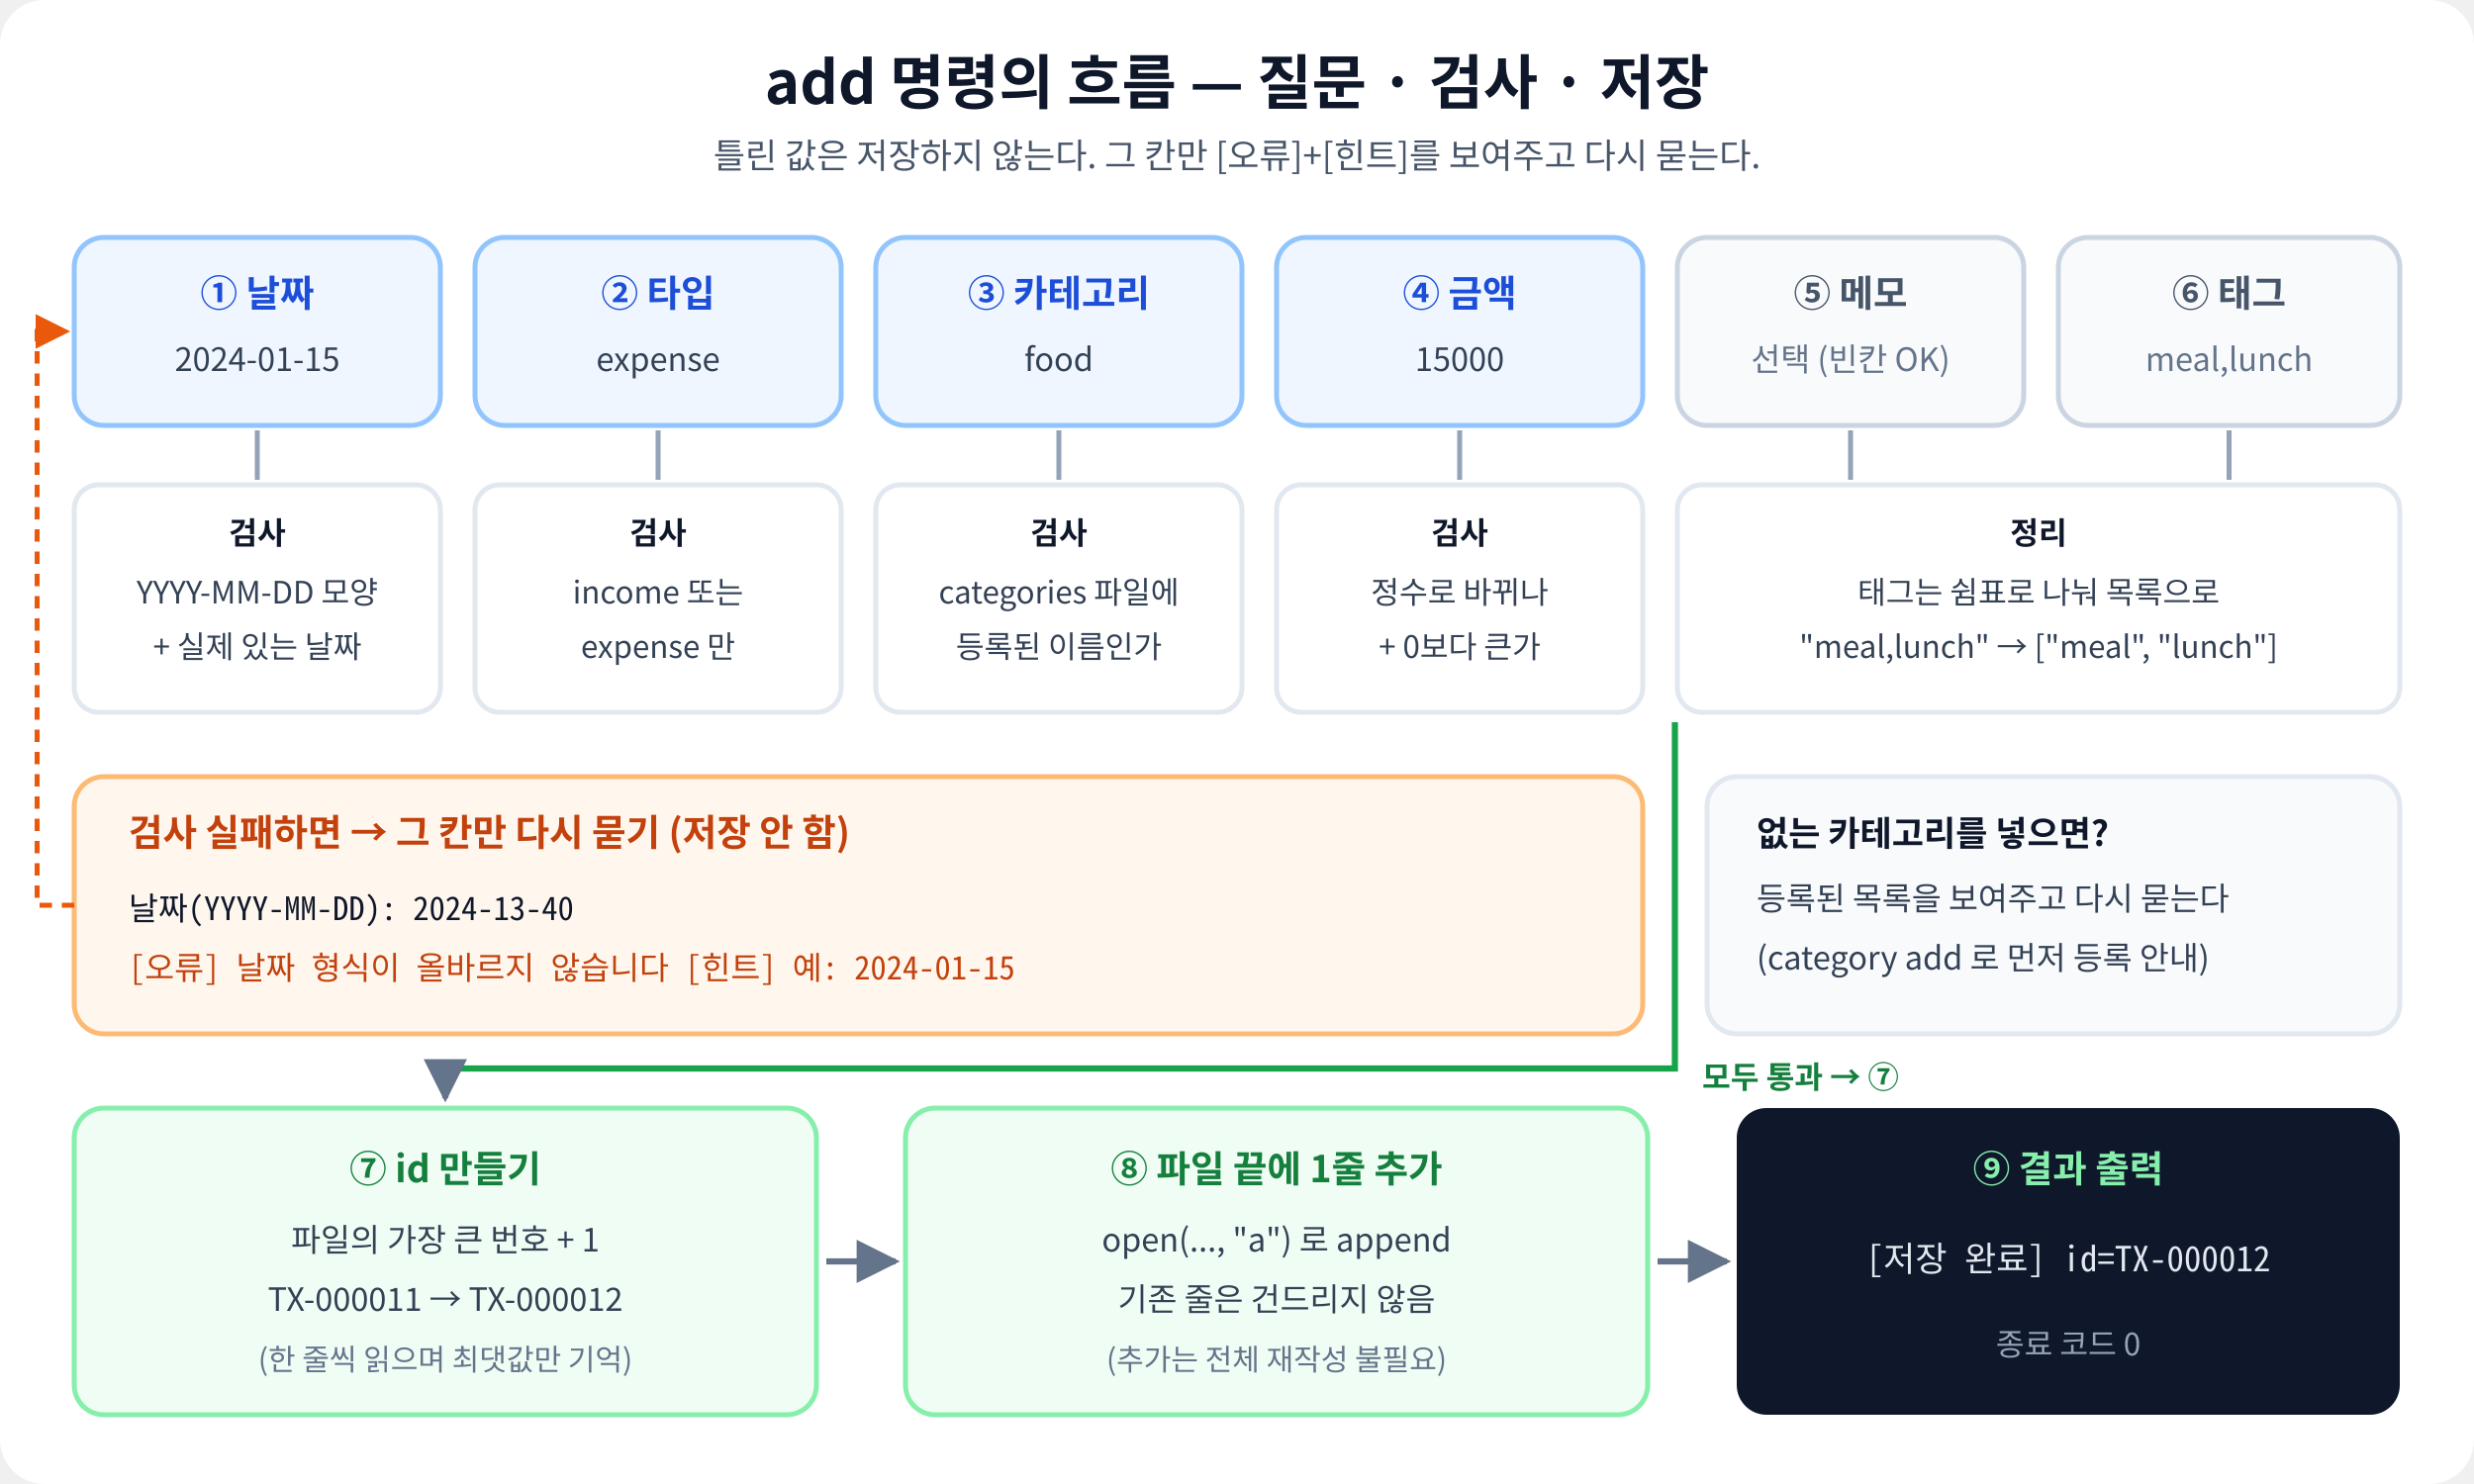
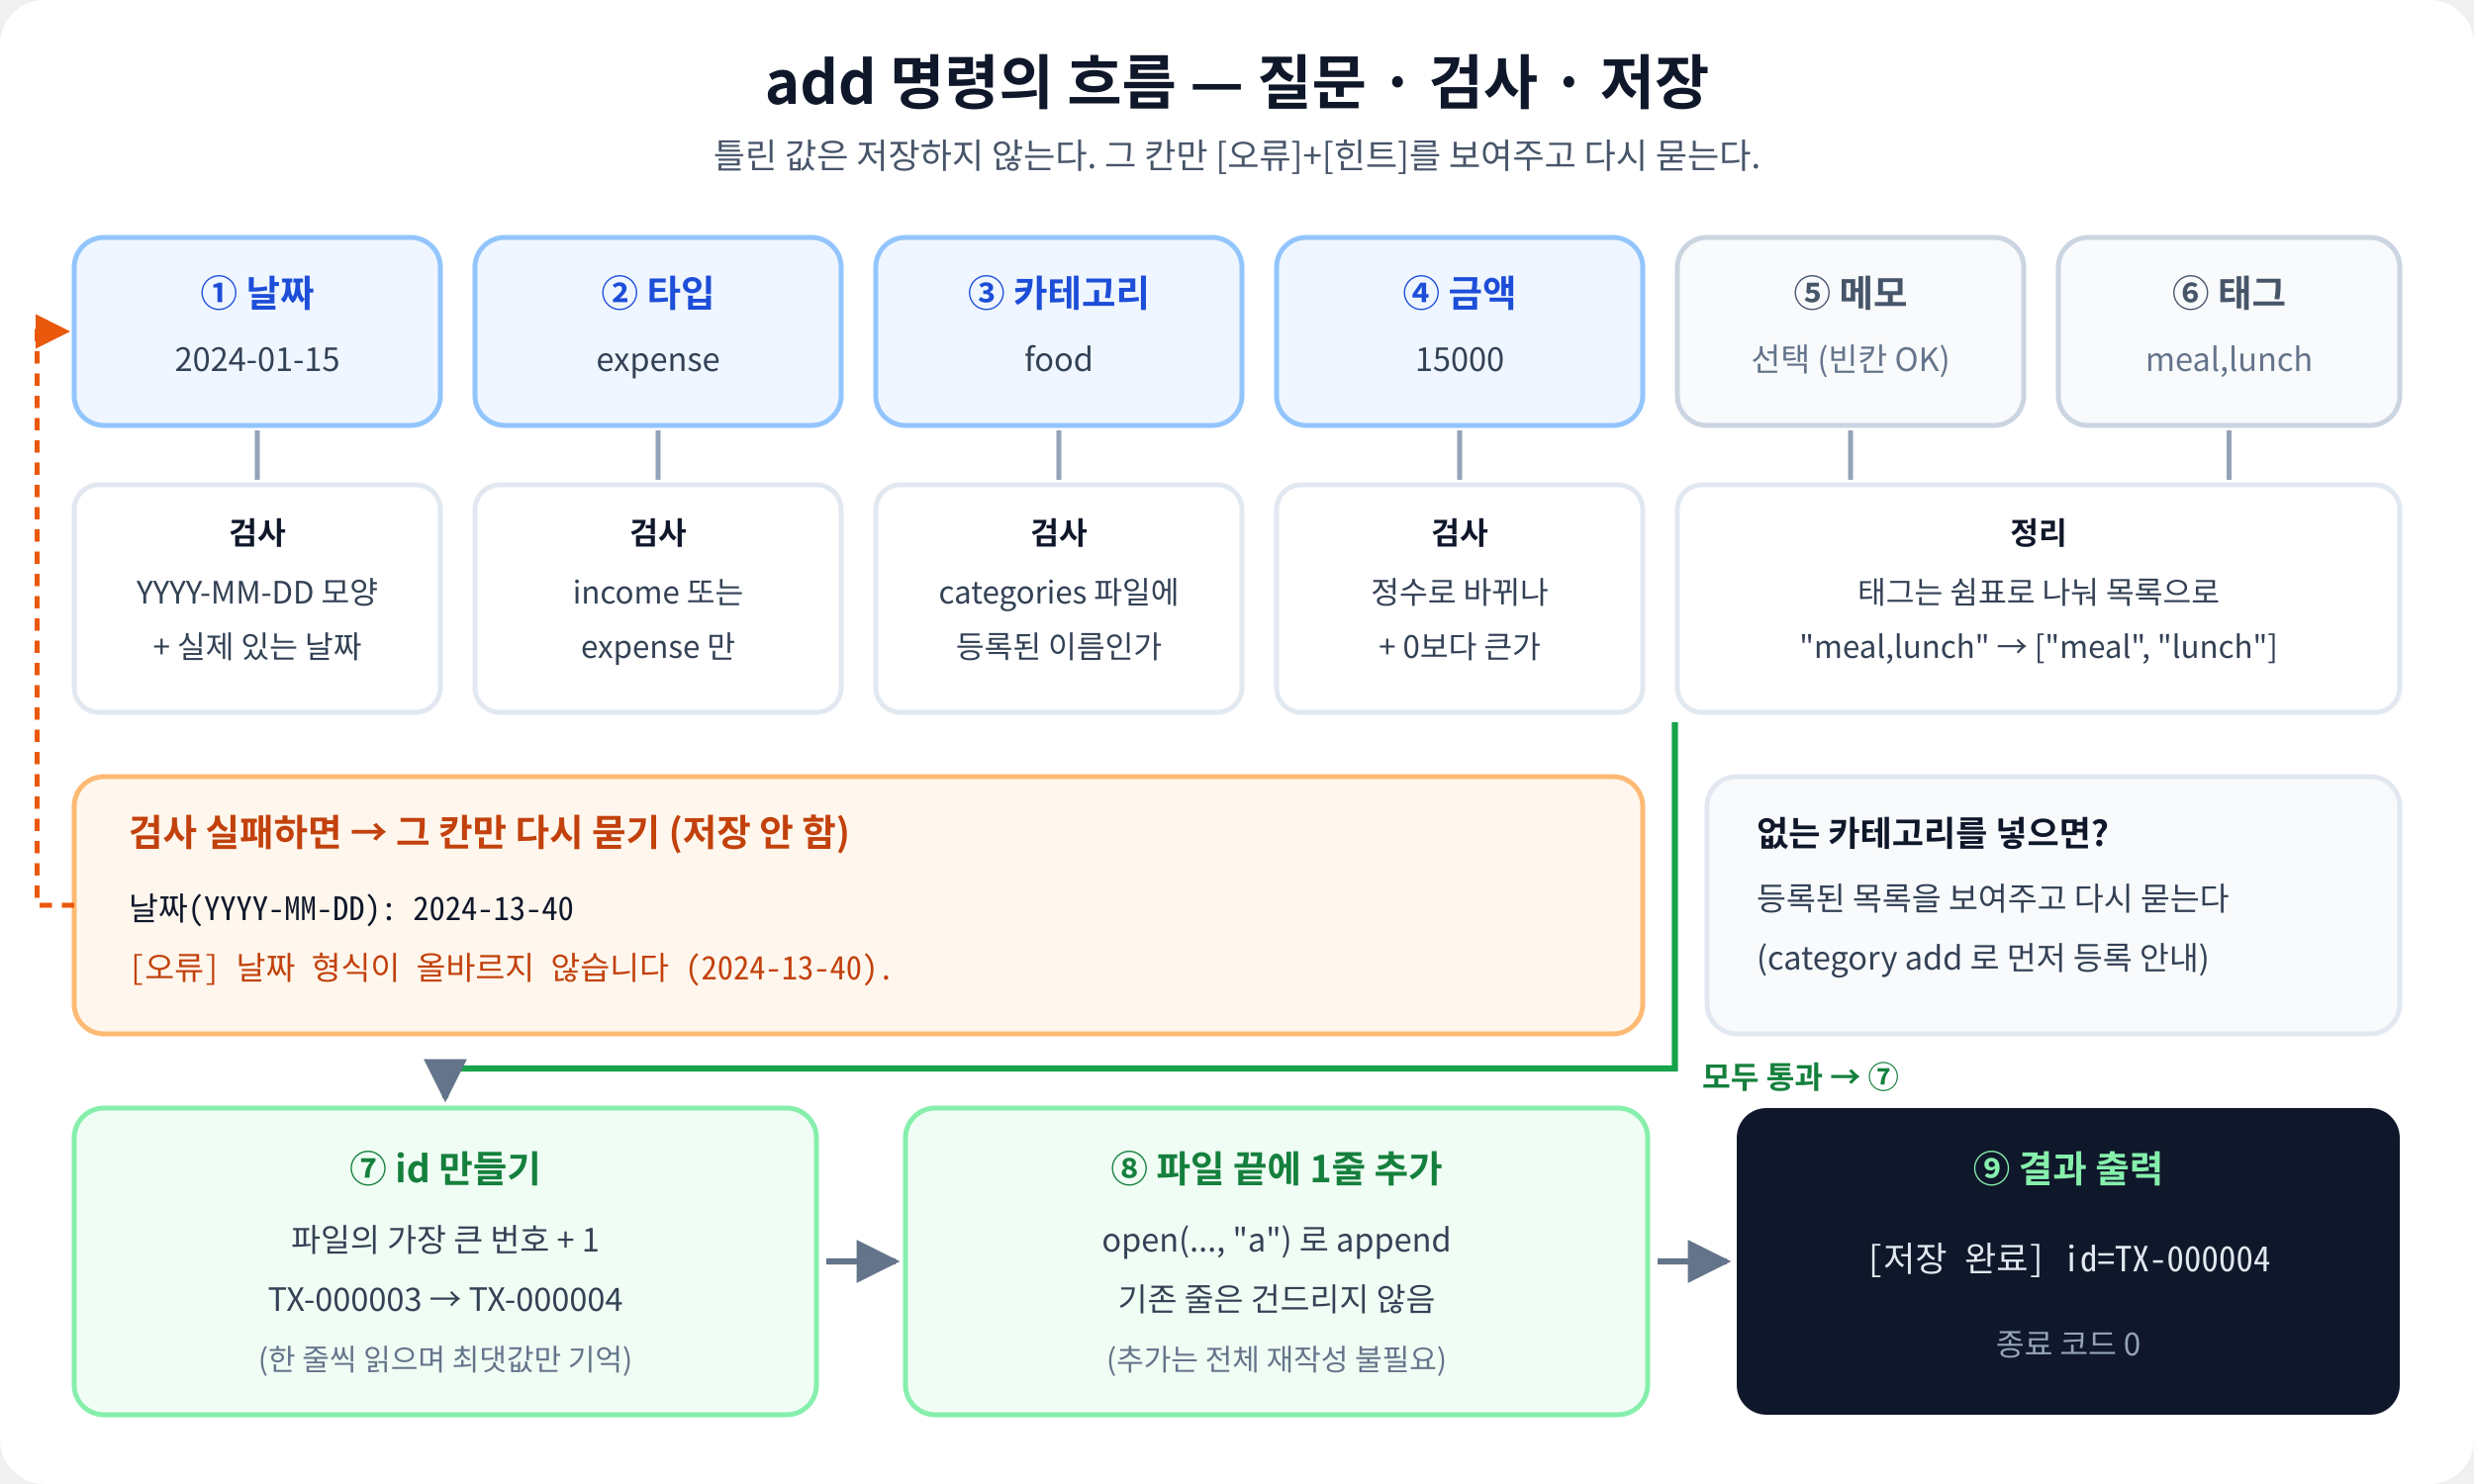
<svg xmlns="http://www.w3.org/2000/svg" viewBox="0 0 1000 600" width="1000" height="600" font-family="Pretendard, 'Apple SD Gothic Neo', 'Malgun Gothic', 'Noto Sans KR', 'Noto Sans CJK KR', sans-serif">
  <defs>
    <marker id="arr" viewBox="0 0 10 10" refX="9" refY="5" markerWidth="7" markerHeight="7" orient="auto-start-reverse">
      <path d="M0,0 L10,5 L0,10 z" fill="#64748b" />
    </marker>
    <marker id="arro" viewBox="0 0 10 10" refX="9" refY="5" markerWidth="7" markerHeight="7" orient="auto-start-reverse">
      <path d="M0,0 L10,5 L0,10 z" fill="#ea580c" />
    </marker>
  </defs>
  <rect width="1000" height="600" rx="18" fill="#ffffff" />
  <text x="500" y="42" text-anchor="middle" font-size="24" font-weight="700" fill="#0f172a">add 명령의 흐름 — 질문 · 검사 · 저장</text>
  <text x="500" y="68" text-anchor="middle" font-size="14" fill="#475569">틀린 값은 저장하지 않는다. 그 칸만 [오류]+[힌트]를 보여주고 다시 묻는다.</text>
  <g font-size="13">
    <rect x="30" y="96" width="148" height="76" rx="12" fill="#eff6ff" stroke="#93c5fd" stroke-width="2" />
    <text x="104" y="124" text-anchor="middle" font-size="15" font-weight="700" fill="#1d4ed8">① 날짜</text>
    <text x="104" y="150" text-anchor="middle" fill="#334155">2024-01-15</text>
    <rect x="192" y="96" width="148" height="76" rx="12" fill="#eff6ff" stroke="#93c5fd" stroke-width="2" />
    <text x="266" y="124" text-anchor="middle" font-size="15" font-weight="700" fill="#1d4ed8">② 타입</text>
    <text x="266" y="150" text-anchor="middle" fill="#334155">expense</text>
    <rect x="354" y="96" width="148" height="76" rx="12" fill="#eff6ff" stroke="#93c5fd" stroke-width="2" />
    <text x="428" y="124" text-anchor="middle" font-size="15" font-weight="700" fill="#1d4ed8">③ 카테고리</text>
    <text x="428" y="150" text-anchor="middle" fill="#334155">food</text>
    <rect x="516" y="96" width="148" height="76" rx="12" fill="#eff6ff" stroke="#93c5fd" stroke-width="2" />
    <text x="590" y="124" text-anchor="middle" font-size="15" font-weight="700" fill="#1d4ed8">④ 금액</text>
    <text x="590" y="150" text-anchor="middle" fill="#334155">15000</text>
    <rect x="678" y="96" width="140" height="76" rx="12" fill="#f8fafc" stroke="#cbd5e1" stroke-width="2" />
    <text x="748" y="124" text-anchor="middle" font-size="15" font-weight="700" fill="#475569">⑤ 메모</text>
    <text x="748" y="150" text-anchor="middle" fill="#64748b">선택 (빈칸 OK)</text>
    <rect x="832" y="96" width="138" height="76" rx="12" fill="#f8fafc" stroke="#cbd5e1" stroke-width="2" />
    <text x="901" y="124" text-anchor="middle" font-size="15" font-weight="700" fill="#475569">⑥ 태그</text>
    <text x="901" y="150" text-anchor="middle" fill="#64748b">meal,lunch</text>
  </g>
  <g font-size="12.5" fill="#334155">
    <rect x="30" y="196" width="148" height="92" rx="10" fill="#fff" stroke="#e2e8f0" stroke-width="2" />
    <text x="104" y="220" text-anchor="middle" font-weight="700" fill="#0f172a">검사</text>
    <text x="104" y="244" text-anchor="middle">YYYY-MM-DD 모양</text>
    <text x="104" y="266" text-anchor="middle">+ 실제 있는 날짜</text>
    <rect x="192" y="196" width="148" height="92" rx="10" fill="#fff" stroke="#e2e8f0" stroke-width="2" />
    <text x="266" y="220" text-anchor="middle" font-weight="700" fill="#0f172a">검사</text>
    <text x="266" y="244" text-anchor="middle">income 또는</text>
    <text x="266" y="266" text-anchor="middle">expense 만</text>
    <rect x="354" y="196" width="148" height="92" rx="10" fill="#fff" stroke="#e2e8f0" stroke-width="2" />
    <text x="428" y="220" text-anchor="middle" font-weight="700" fill="#0f172a">검사</text>
    <text x="428" y="244" text-anchor="middle">categories 파일에</text>
    <text x="428" y="266" text-anchor="middle">등록된 이름인가</text>
    <rect x="516" y="196" width="148" height="92" rx="10" fill="#fff" stroke="#e2e8f0" stroke-width="2" />
    <text x="590" y="220" text-anchor="middle" font-weight="700" fill="#0f172a">검사</text>
    <text x="590" y="244" text-anchor="middle">정수로 바뀌나</text>
    <text x="590" y="266" text-anchor="middle">+ 0보다 큰가</text>
    <rect x="678" y="196" width="292" height="92" rx="10" fill="#fff" stroke="#e2e8f0" stroke-width="2" />
    <text x="824" y="220" text-anchor="middle" font-weight="700" fill="#0f172a">정리</text>
    <text x="824" y="244" text-anchor="middle">태그는 쉼표로 나눠 목록으로</text>
    <text x="824" y="266" text-anchor="middle">"meal,lunch" → ["meal", "lunch"]</text>
  </g>
  <g stroke="#94a3b8" stroke-width="2">
    <line x1="104" y1="174" x2="104" y2="194" />
    <line x1="266" y1="174" x2="266" y2="194" />
    <line x1="428" y1="174" x2="428" y2="194" />
    <line x1="590" y1="174" x2="590" y2="194" />
    <line x1="748" y1="174" x2="748" y2="194" />
    <line x1="901" y1="174" x2="901" y2="194" />
  </g>
  <rect x="30" y="314" width="634" height="104" rx="12" fill="#fff7ed" stroke="#fdba74" stroke-width="2" />
  <text x="52" y="342" font-size="15" font-weight="700" fill="#c2410c">검사 실패하면 → 그 칸만 다시 묻기 (저장 안 함)</text>
  <text x="52" y="372" font-family="'D2Coding', 'Consolas', 'Noto Sans Mono CJK KR', monospace" font-size="13" fill="#0f172a">날짜(YYYY-MM-DD): 2024-13-40</text>
-   <text x="52" y="396" font-family="'D2Coding', 'Consolas', 'Noto Sans Mono CJK KR', monospace" font-size="13" fill="#c2410c">[오류] 날짜 형식이 올바르지 않습니다  [힌트] 예: 2024-01-15</text>
+   <text x="52" y="396" font-family="'D2Coding', 'Consolas', 'Noto Sans Mono CJK KR', monospace" font-size="13" fill="#c2410c">[오류] 날짜 형식이 올바르지 않습니다 (2024-13-40).</text>
  <path d="M 30 366 H 15 V 134 H 27" fill="none" stroke="#ea580c" stroke-width="2" stroke-dasharray="5 4" marker-end="url(#arro)" />
  <rect x="690" y="314" width="280" height="104" rx="12" fill="#f8fafc" stroke="#e2e8f0" stroke-width="2" />
  <text x="710" y="342" font-size="14" font-weight="700" fill="#0f172a">없는 카테고리를 넣으면?</text>
  <text x="710" y="368" font-size="13" fill="#334155">등록된 목록을 보여주고 다시 묻는다</text>
  <text x="710" y="392" font-size="13" fill="#334155">(category add 로 먼저 등록 안내)</text>
  <path d="M 677 292 V 432 H 180 V 444" fill="none" stroke="#16a34a" stroke-width="2.5" marker-end="url(#arr)" />
  <text x="688" y="440" font-size="12.5" font-weight="700" fill="#15803d">모두 통과 → ⑦</text>
  <rect x="30" y="448" width="300" height="124" rx="12" fill="#f0fdf4" stroke="#86efac" stroke-width="2" />
  <text x="180" y="478" text-anchor="middle" font-size="15" font-weight="700" fill="#15803d">⑦ id 만들기</text>
  <text x="180" y="506" text-anchor="middle" font-size="13" fill="#334155">파일의 가장 큰 번호 + 1</text>
-   <text x="180" y="530" text-anchor="middle" font-size="13" fill="#334155">TX-000011 → TX-000012</text>
+   <text x="180" y="530" text-anchor="middle" font-size="13" fill="#334155">TX-000003 → TX-000004</text>
  <text x="180" y="554" text-anchor="middle" font-size="12" fill="#64748b">(한 줄씩 읽으며 최댓값만 기억)</text>
  <line x1="334" y1="510" x2="362" y2="510" stroke="#64748b" stroke-width="2.5" marker-end="url(#arr)" />
  <rect x="366" y="448" width="300" height="124" rx="12" fill="#f0fdf4" stroke="#86efac" stroke-width="2" />
  <text x="516" y="478" text-anchor="middle" font-size="15" font-weight="700" fill="#15803d">⑧ 파일 끝에 1줄 추가</text>
  <text x="516" y="506" text-anchor="middle" font-size="13" fill="#334155">open(..., "a") 로 append</text>
  <text x="516" y="530" text-anchor="middle" font-size="13" fill="#334155">기존 줄은 건드리지 않음</text>
  <text x="516" y="554" text-anchor="middle" font-size="12" fill="#64748b">(추가는 전체 재작성 불필요)</text>
  <line x1="670" y1="510" x2="698" y2="510" stroke="#64748b" stroke-width="2.5" marker-end="url(#arr)" />
  <rect x="702" y="448" width="268" height="124" rx="12" fill="#0f172a" />
  <text x="836" y="478" text-anchor="middle" font-size="15" font-weight="700" fill="#86efac">⑨ 결과 출력</text>
-   <text x="836" y="514" text-anchor="middle" font-family="'D2Coding', 'Consolas', 'Noto Sans Mono CJK KR', monospace" font-size="14" fill="#e2e8f0">[저장 완료] id=TX-000012</text>
+   <text x="836" y="514" text-anchor="middle" font-family="'D2Coding', 'Consolas', 'Noto Sans Mono CJK KR', monospace" font-size="14" fill="#e2e8f0">[저장 완료] id=TX-000004</text>
  <text x="836" y="548" text-anchor="middle" font-size="12.5" fill="#94a3b8">종료 코드 0</text>
</svg>
